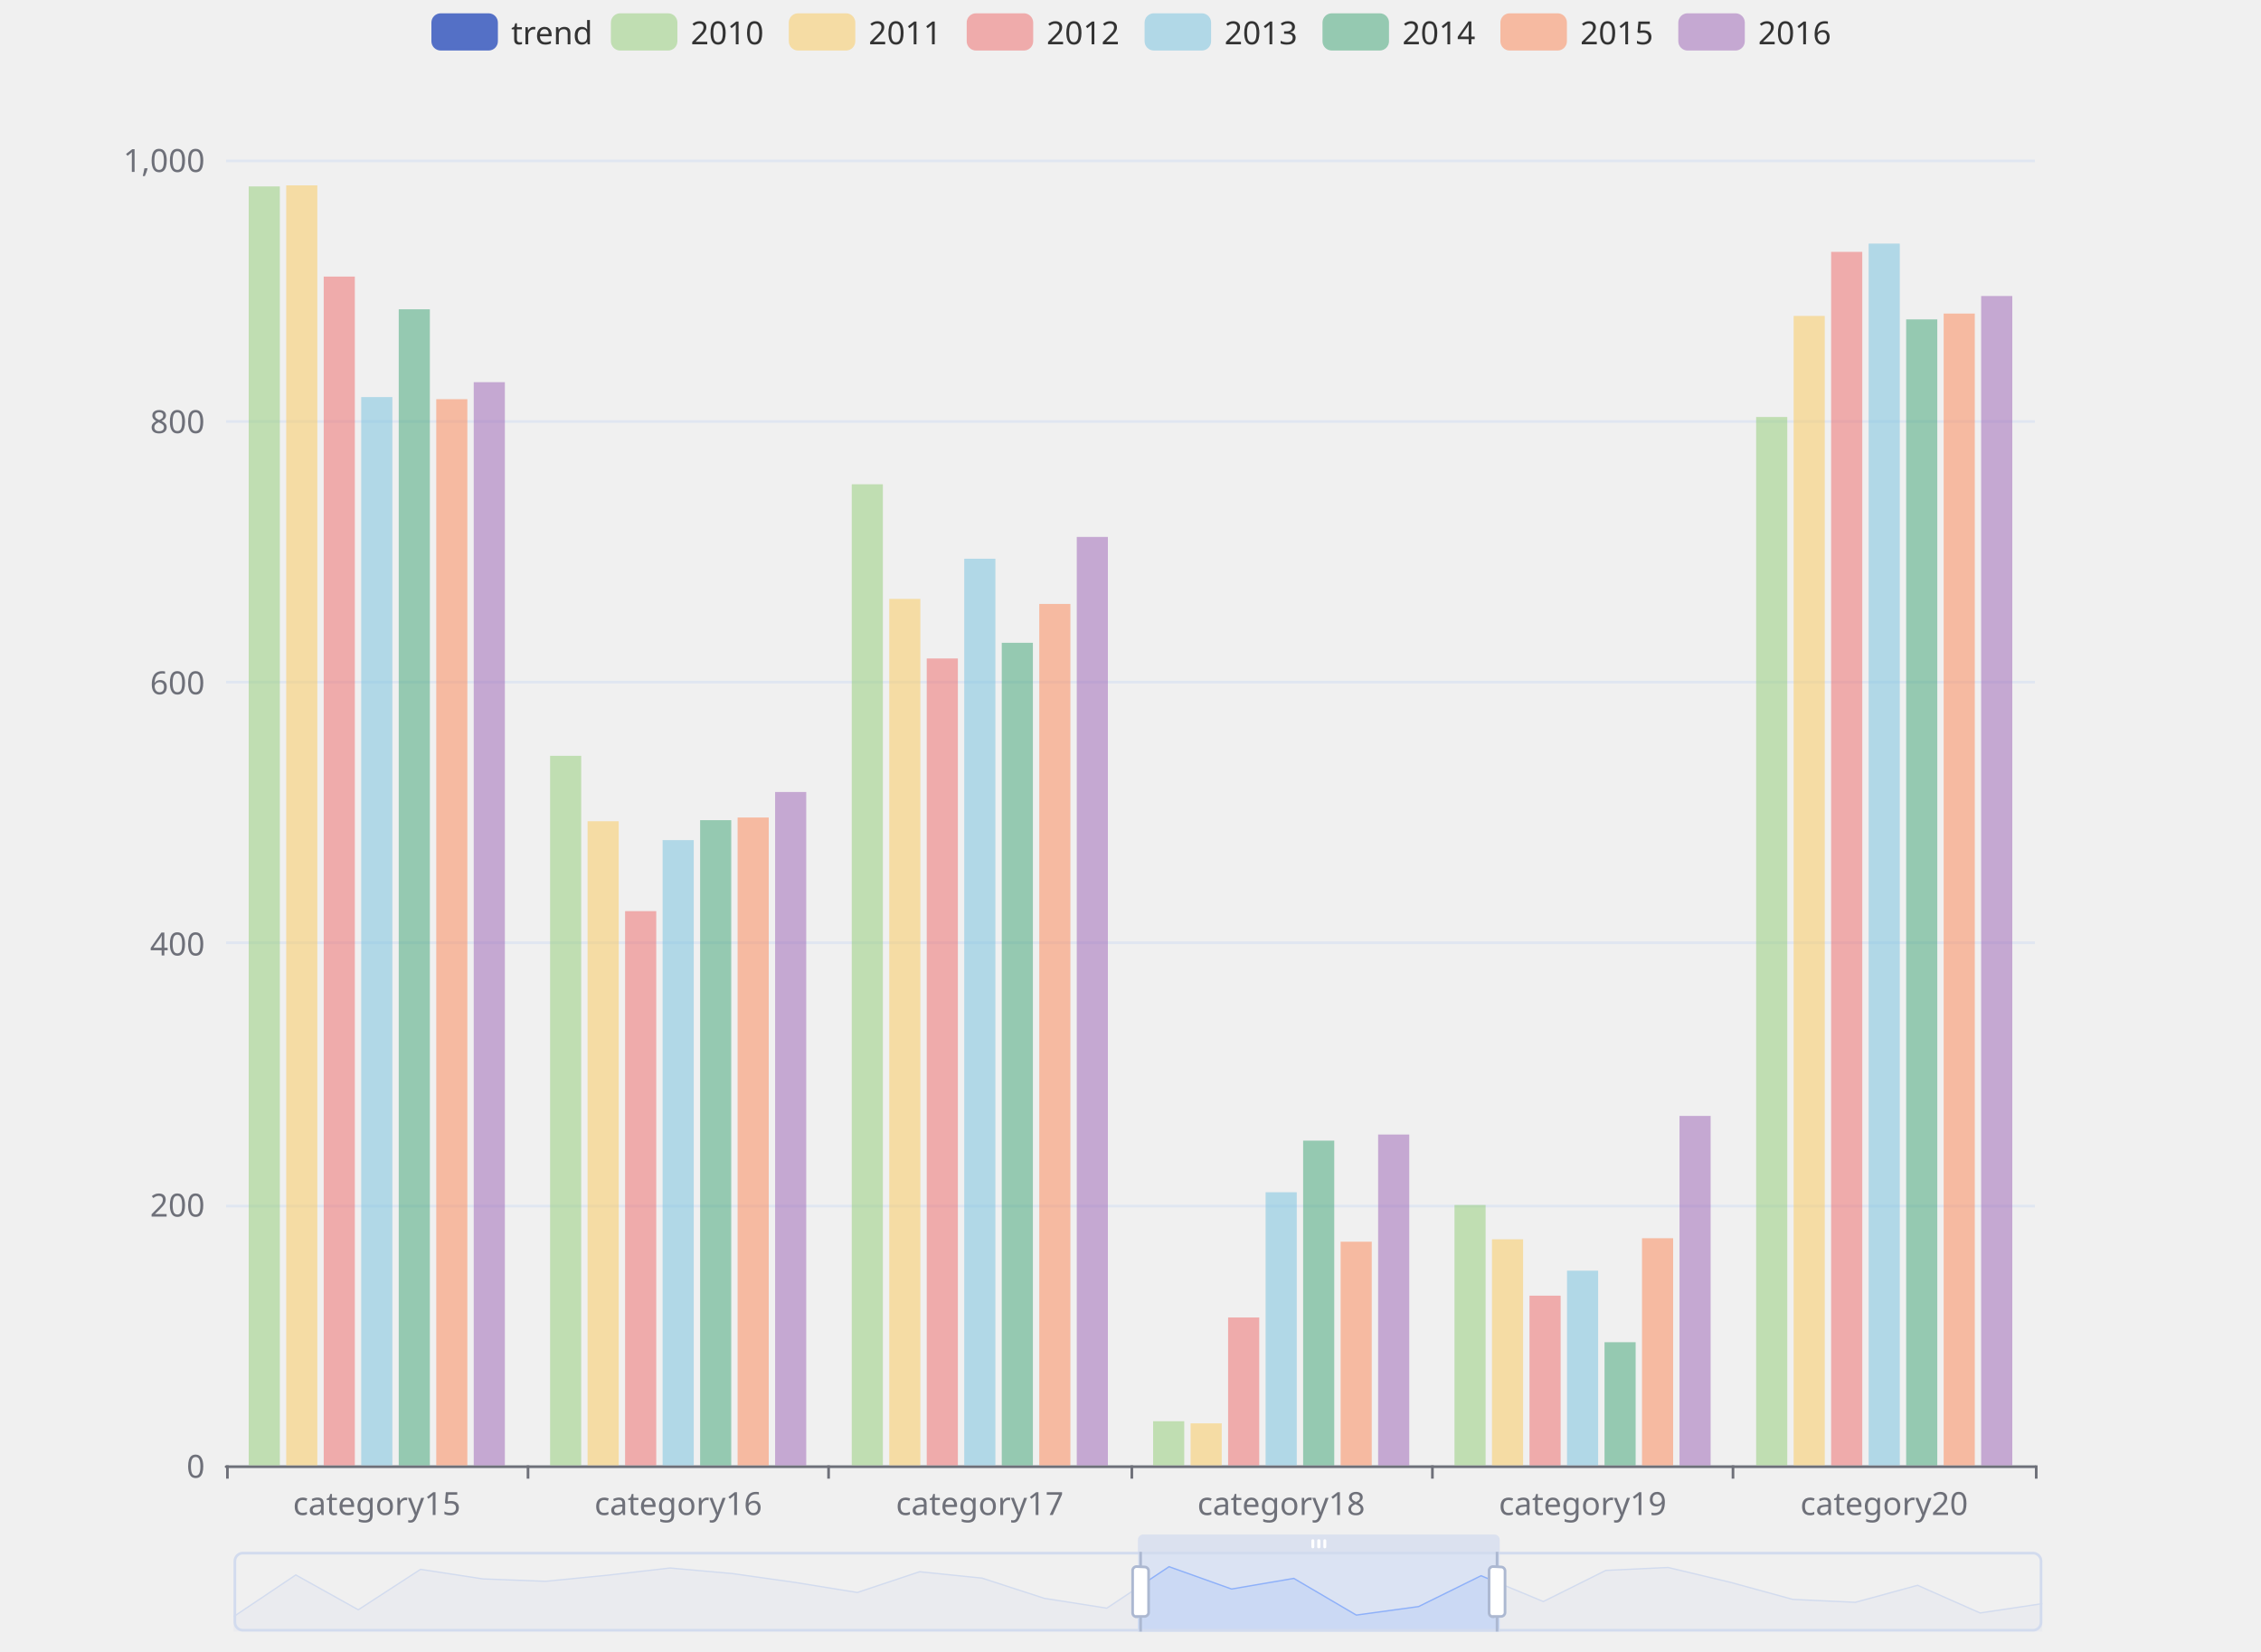
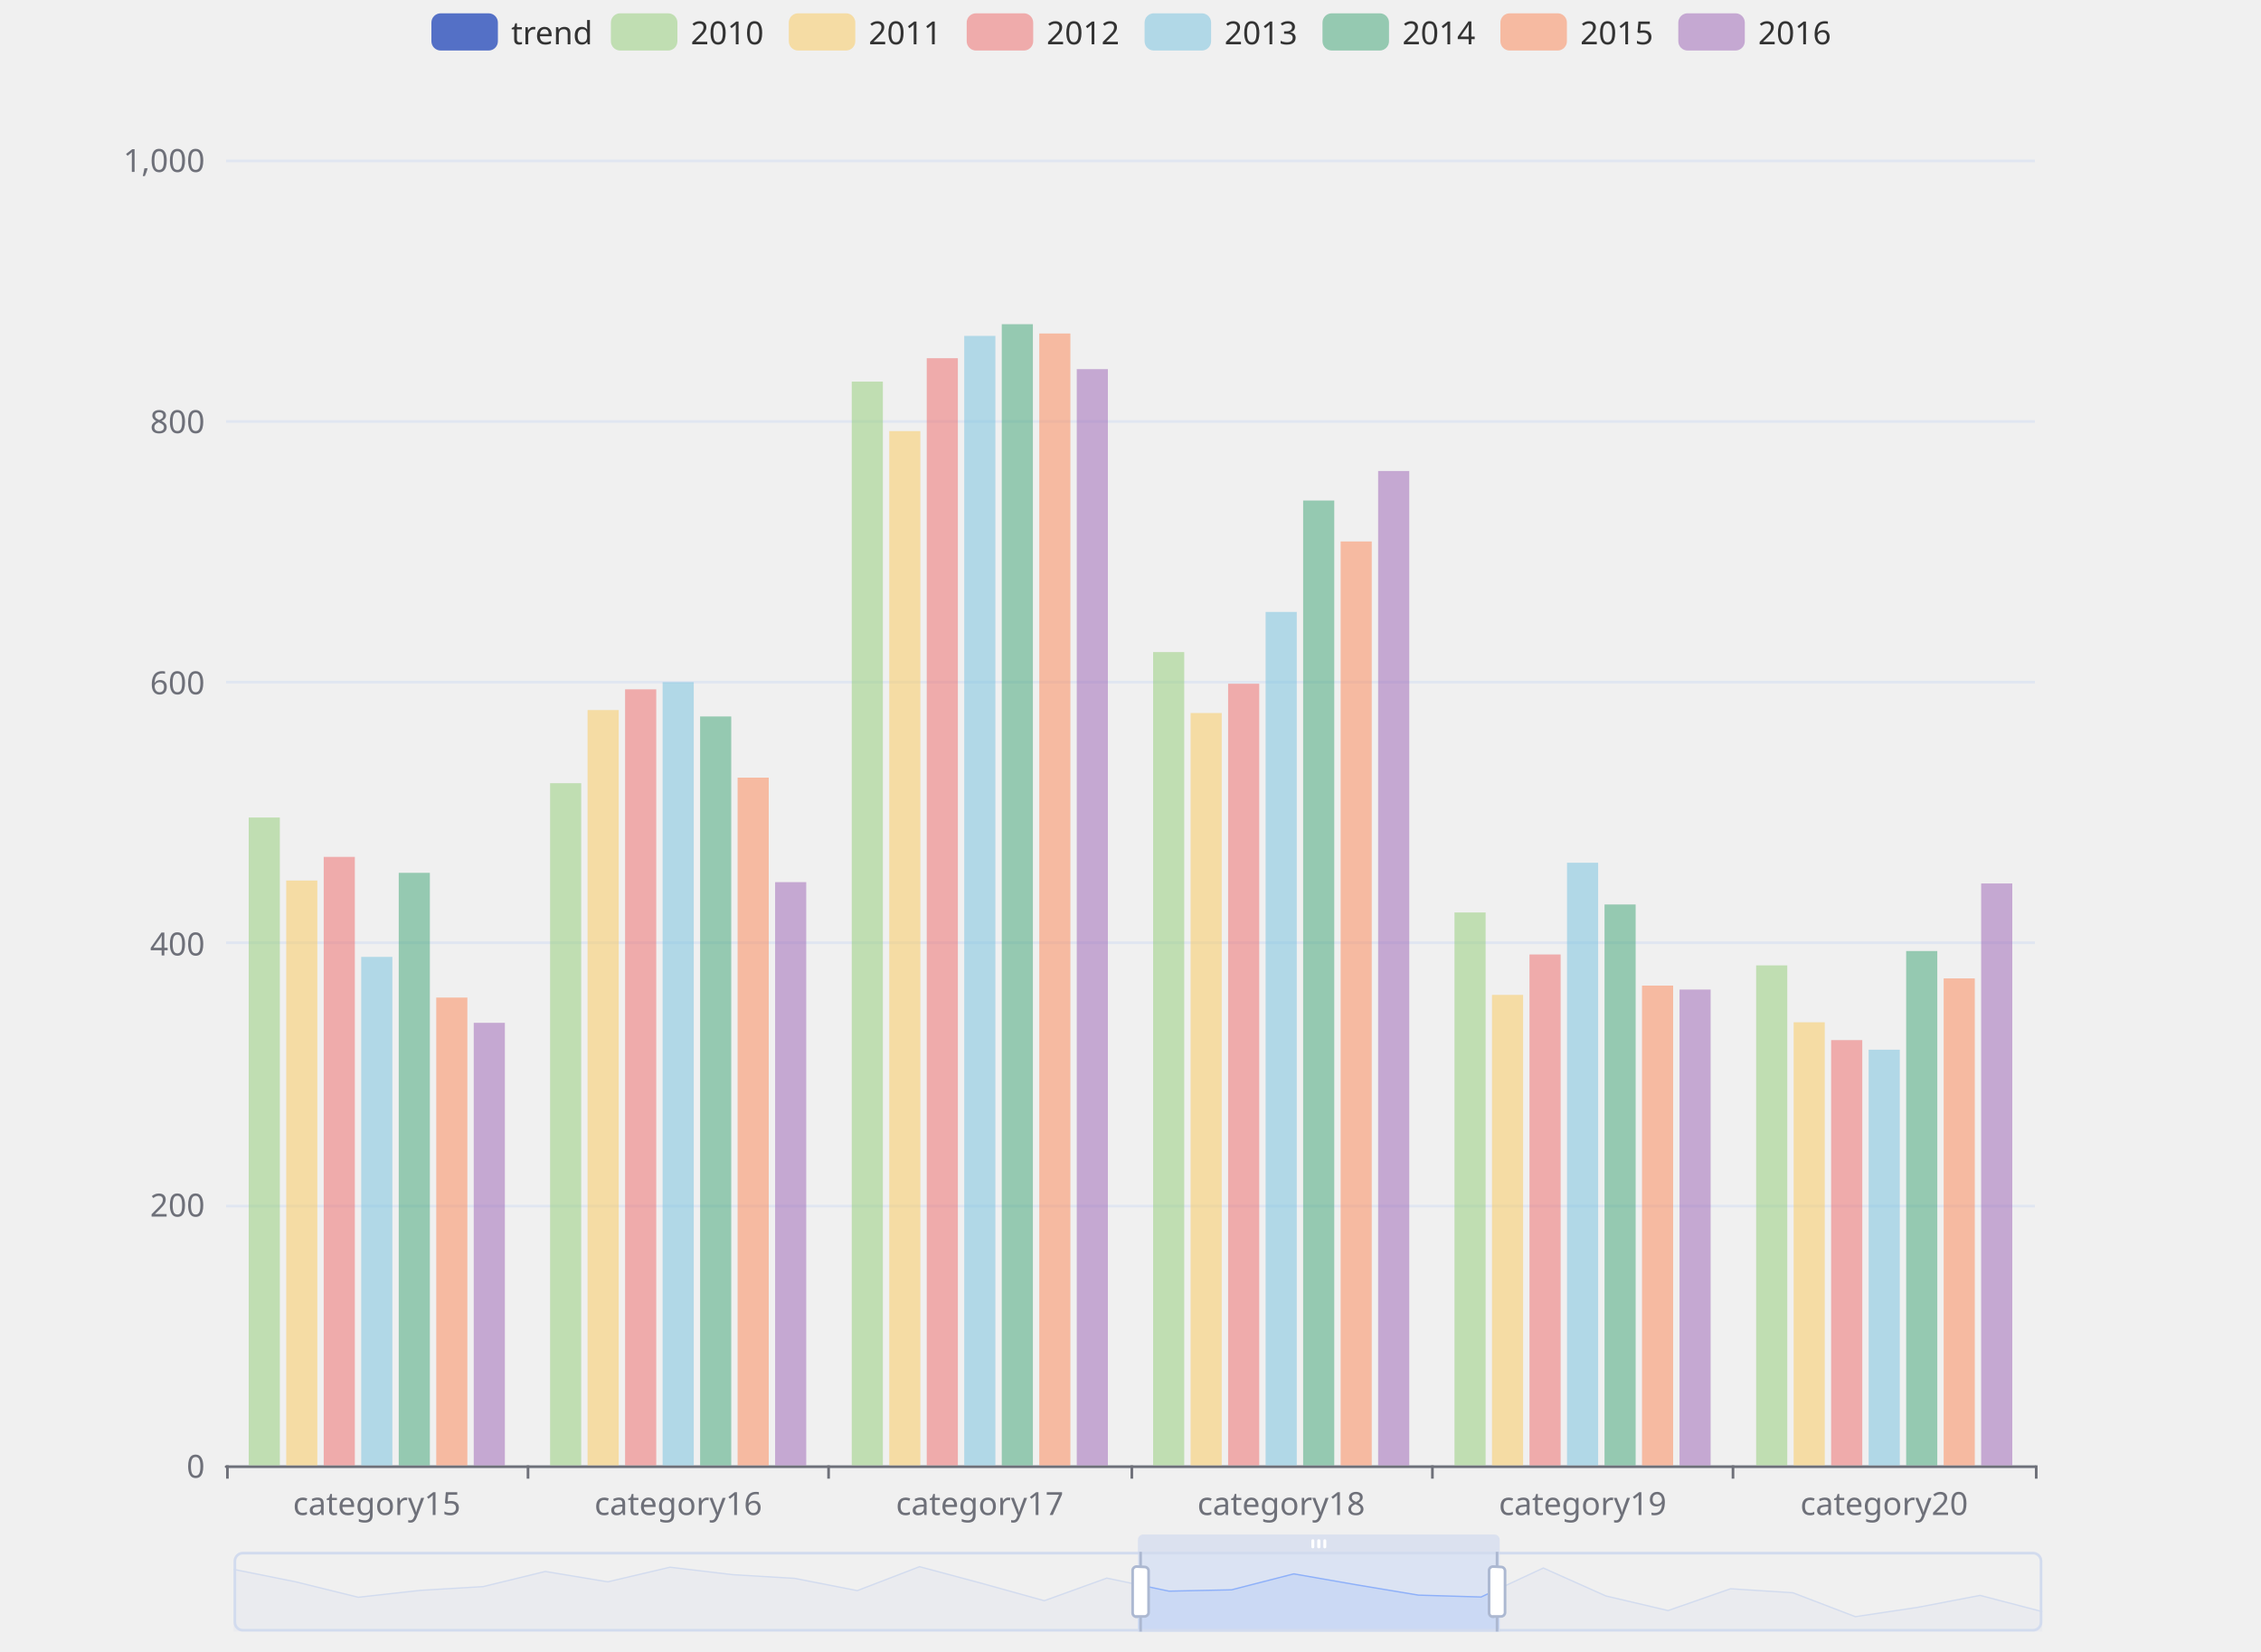
<svg xmlns="http://www.w3.org/2000/svg" width="850" height="621" version="1.1" baseProfile="full" viewBox="0 0 850 621">
-   <rect width="850" height="621" x="0" y="0" id="0" fill="none" />
-   <path d="M85 551.5L765 551.5" fill="none" stroke="#E0E6F1" />
-   <path d="M85 453.5L765 453.5" fill="none" stroke="#E0E6F1" />
-   <path d="M85 354.5L765 354.5" fill="none" stroke="#E0E6F1" />
-   <path d="M85 256.5L765 256.5" fill="none" stroke="#E0E6F1" />
-   <path d="M85 158.5L765 158.5" fill="none" stroke="#E0E6F1" />
-   <path d="M85 60.5L765 60.5" fill="none" stroke="#E0E6F1" />
-   <path d="M85 551.5L765 551.5" fill="none" stroke="#6E7079" stroke-linecap="round" />
-   <path d="M85.5 551L85.5 556" fill="none" stroke="#6E7079" />
-   <path d="M198.5 551L198.5 556" fill="none" stroke="#6E7079" />
-   <path d="M311.5 551L311.5 556" fill="none" stroke="#6E7079" />
-   <path d="M425.5 551L425.5 556" fill="none" stroke="#6E7079" />
-   <path d="M538.5 551L538.5 556" fill="none" stroke="#6E7079" />
-   <path d="M651.5 551L651.5 556" fill="none" stroke="#6E7079" />
-   <path d="M765.5 551L765.5 556" fill="none" stroke="#6E7079" />
+   <rect width="850" height="621" x="0" y="0" fill="none" />
+   <path d="M85 551.5L765 551.5" fill="transparent" stroke="#E0E6F1" class="zr0-cls-0" />
+   <path d="M85 453.5L765 453.5" fill="transparent" stroke="#E0E6F1" class="zr0-cls-0" />
+   <path d="M85 354.5L765 354.5" fill="transparent" stroke="#E0E6F1" class="zr0-cls-0" />
+   <path d="M85 256.5L765 256.5" fill="transparent" stroke="#E0E6F1" class="zr0-cls-0" />
+   <path d="M85 158.5L765 158.5" fill="transparent" stroke="#E0E6F1" class="zr0-cls-0" />
+   <path d="M85 60.5L765 60.5" fill="transparent" stroke="#E0E6F1" class="zr0-cls-0" />
+   <path d="M85 551.5L765 551.5" fill="transparent" stroke="#6E7079" stroke-linecap="round" class="zr0-cls-0" />
+   <path d="M85.5 551L85.5 556" fill="transparent" stroke="#6E7079" class="zr0-cls-0" />
+   <path d="M198.5 551L198.5 556" fill="transparent" stroke="#6E7079" class="zr0-cls-0" />
+   <path d="M311.5 551L311.5 556" fill="transparent" stroke="#6E7079" class="zr0-cls-0" />
+   <path d="M425.5 551L425.5 556" fill="transparent" stroke="#6E7079" class="zr0-cls-0" />
+   <path d="M538.5 551L538.5 556" fill="transparent" stroke="#6E7079" class="zr0-cls-0" />
+   <path d="M651.5 551L651.5 556" fill="transparent" stroke="#6E7079" class="zr0-cls-0" />
+   <path d="M765.5 551L765.5 556" fill="transparent" stroke="#6E7079" class="zr0-cls-0" />
  <text dominant-baseline="central" text-anchor="end" style="font-size:12px;font-family:sans-serif;" transform="translate(77 551)" fill="#6E7079">0</text>
  <text dominant-baseline="central" text-anchor="end" style="font-size:12px;font-family:sans-serif;" transform="translate(77 452.8)" fill="#6E7079">200</text>
  <text dominant-baseline="central" text-anchor="end" style="font-size:12px;font-family:sans-serif;" transform="translate(77 354.6)" fill="#6E7079">400</text>
  <text dominant-baseline="central" text-anchor="end" style="font-size:12px;font-family:sans-serif;" transform="translate(77 256.4)" fill="#6E7079">600</text>
  <text dominant-baseline="central" text-anchor="end" style="font-size:12px;font-family:sans-serif;" transform="translate(77 158.2)" fill="#6E7079">800</text>
  <text dominant-baseline="central" text-anchor="end" style="font-size:12px;font-family:sans-serif;" transform="translate(77 60)" fill="#6E7079">1,000</text>
  <text dominant-baseline="central" text-anchor="middle" style="font-size:12px;font-family:sans-serif;" y="6" transform="translate(141.6667 559)" fill="#6E7079">category15</text>
  <text dominant-baseline="central" text-anchor="middle" style="font-size:12px;font-family:sans-serif;" y="6" transform="translate(255 559)" fill="#6E7079">category16</text>
  <text dominant-baseline="central" text-anchor="middle" style="font-size:12px;font-family:sans-serif;" y="6" transform="translate(368.3333 559)" fill="#6E7079">category17</text>
  <text dominant-baseline="central" text-anchor="middle" style="font-size:12px;font-family:sans-serif;" y="6" transform="translate(481.6667 559)" fill="#6E7079">category18</text>
  <text dominant-baseline="central" text-anchor="middle" style="font-size:12px;font-family:sans-serif;" y="6" transform="translate(595 559)" fill="#6E7079">category19</text>
  <text dominant-baseline="central" text-anchor="middle" style="font-size:12px;font-family:sans-serif;" y="6" transform="translate(708.3333 559)" fill="#6E7079">category20</text>
-   <path d="M93.5 551l11.7 0l0 -480.9l-11.7 0Z" fill="#91cc75" fill-opacity="0.5" />
-   <path d="M206.8 551l11.7 0l0 -266.8l-11.7 0Z" fill="#91cc75" fill-opacity="0.5" />
-   <path d="M320.2 551l11.7 0l0 -368.9l-11.7 0Z" fill="#91cc75" fill-opacity="0.5" />
-   <path d="M433.5 551l11.7 0l0 -16.6l-11.7 0Z" fill="#91cc75" fill-opacity="0.5" />
-   <path d="M546.8 551l11.7 0l0 -97.9l-11.7 0Z" fill="#91cc75" fill-opacity="0.5" />
-   <path d="M660.2 551l11.7 0l0 -394.2l-11.7 0Z" fill="#91cc75" fill-opacity="0.5" />
-   <path d="M107.6 551l11.7 0l0 -481.3l-11.7 0Z" fill="#fac858" fill-opacity="0.5" />
-   <path d="M220.9 551l11.7 0l0 -242.2l-11.7 0Z" fill="#fac858" fill-opacity="0.5" />
-   <path d="M334.3 551l11.7 0l0 -325.8l-11.7 0Z" fill="#fac858" fill-opacity="0.5" />
-   <path d="M447.6 551l11.7 0l0 -15.8l-11.7 0Z" fill="#fac858" fill-opacity="0.5" />
-   <path d="M560.9 551l11.7 0l0 -85l-11.7 0Z" fill="#fac858" fill-opacity="0.5" />
-   <path d="M674.3 551l11.7 0l0 -432.2l-11.7 0Z" fill="#fac858" fill-opacity="0.5" />
-   <path d="M121.7 551l11.7 0l0 -447l-11.7 0Z" fill="#ee6666" fill-opacity="0.5" />
-   <path d="M235 551l11.7 0l0 -208.4l-11.7 0Z" fill="#ee6666" fill-opacity="0.5" />
-   <path d="M348.4 551l11.7 0l0 -303.4l-11.7 0Z" fill="#ee6666" fill-opacity="0.5" />
-   <path d="M461.7 551l11.7 0l0 -55.6l-11.7 0Z" fill="#ee6666" fill-opacity="0.5" />
-   <path d="M575 551l11.7 0l0 -63.8l-11.7 0Z" fill="#ee6666" fill-opacity="0.5" />
-   <path d="M688.4 551l11.7 0l0 -456.3l-11.7 0Z" fill="#ee6666" fill-opacity="0.5" />
-   <path d="M135.8 551l11.7 0l0 -401.7l-11.7 0Z" fill="#73c0de" fill-opacity="0.5" />
-   <path d="M249.1 551l11.7 0l0 -235.1l-11.7 0Z" fill="#73c0de" fill-opacity="0.5" />
-   <path d="M362.5 551l11.7 0l0 -340.9l-11.7 0Z" fill="#73c0de" fill-opacity="0.5" />
-   <path d="M475.8 551l11.7 0l0 -102.7l-11.7 0Z" fill="#73c0de" fill-opacity="0.5" />
-   <path d="M589.1 551l11.7 0l0 -73.2l-11.7 0Z" fill="#73c0de" fill-opacity="0.5" />
-   <path d="M702.5 551l11.7 0l0 -459.4l-11.7 0Z" fill="#73c0de" fill-opacity="0.5" />
-   <path d="M149.9 551l11.7 0l0 -434.7l-11.7 0Z" fill="#3ba272" fill-opacity="0.5" />
-   <path d="M263.2 551l11.7 0l0 -242.6l-11.7 0Z" fill="#3ba272" fill-opacity="0.5" />
-   <path d="M376.6 551l11.7 0l0 -309.3l-11.7 0Z" fill="#3ba272" fill-opacity="0.5" />
-   <path d="M489.9 551l11.7 0l0 -122.1l-11.7 0Z" fill="#3ba272" fill-opacity="0.5" />
-   <path d="M603.2 551l11.7 0l0 -46.3l-11.7 0Z" fill="#3ba272" fill-opacity="0.5" />
-   <path d="M716.6 551l11.7 0l0 -430.9l-11.7 0Z" fill="#3ba272" fill-opacity="0.5" />
-   <path d="M164 551l11.7 0l0 -400.9l-11.7 0Z" fill="#fc8452" fill-opacity="0.5" />
-   <path d="M277.3 551l11.7 0l0 -243.6l-11.7 0Z" fill="#fc8452" fill-opacity="0.5" />
-   <path d="M390.7 551l11.7 0l0 -323.9l-11.7 0Z" fill="#fc8452" fill-opacity="0.5" />
-   <path d="M504 551l11.7 0l0 -84.1l-11.7 0Z" fill="#fc8452" fill-opacity="0.5" />
-   <path d="M617.3 551l11.7 0l0 -85.4l-11.7 0Z" fill="#fc8452" fill-opacity="0.5" />
-   <path d="M730.7 551l11.7 0l0 -433.1l-11.7 0Z" fill="#fc8452" fill-opacity="0.5" />
-   <path d="M178.1 551l11.7 0l0 -407.3l-11.7 0Z" fill="#9a60b4" fill-opacity="0.5" />
-   <path d="M291.4 551l11.7 0l0 -253.2l-11.7 0Z" fill="#9a60b4" fill-opacity="0.5" />
-   <path d="M404.8 551l11.7 0l0 -349.1l-11.7 0Z" fill="#9a60b4" fill-opacity="0.5" />
-   <path d="M518.1 551l11.7 0l0 -124.4l-11.7 0Z" fill="#9a60b4" fill-opacity="0.5" />
-   <path d="M631.4 551l11.7 0l0 -131.4l-11.7 0Z" fill="#9a60b4" fill-opacity="0.5" />
-   <path d="M744.8 551l11.7 0l0 -439.7l-11.7 0Z" fill="#9a60b4" fill-opacity="0.5" />
-   <path d="M0 0l680 0l0 30l-680 0Z" transform="matrix(1,0,0,-1,87.8,613.5)" fill="rgb(47,69,84)" fill-opacity="0" />
+   <path d="M93.5 551l11.7 0l0 -243.6l-11.7 0Z" fill="#91cc75" fill-opacity="0.5" ecmeta_series_index="1" ecmeta_data_index="0" ecmeta_ssr_type="chart" class="zr0-cls-1" />
+   <path d="M206.8 551l11.7 0l0 -256.5l-11.7 0Z" fill="#91cc75" fill-opacity="0.5" ecmeta_series_index="1" ecmeta_data_index="1" ecmeta_ssr_type="chart" class="zr0-cls-1" />
+   <path d="M320.2 551l11.7 0l0 -407.5l-11.7 0Z" fill="#91cc75" fill-opacity="0.5" ecmeta_series_index="1" ecmeta_data_index="2" ecmeta_ssr_type="chart" class="zr0-cls-1" />
+   <path d="M433.5 551l11.7 0l0 -305.8l-11.7 0Z" fill="#91cc75" fill-opacity="0.5" ecmeta_series_index="1" ecmeta_data_index="3" ecmeta_ssr_type="chart" class="zr0-cls-1" />
+   <path d="M546.8 551l11.7 0l0 -207.9l-11.7 0Z" fill="#91cc75" fill-opacity="0.5" ecmeta_series_index="1" ecmeta_data_index="4" ecmeta_ssr_type="chart" class="zr0-cls-1" />
+   <path d="M660.2 551l11.7 0l0 -188l-11.7 0Z" fill="#91cc75" fill-opacity="0.5" ecmeta_series_index="1" ecmeta_data_index="5" ecmeta_ssr_type="chart" class="zr0-cls-1" />
+   <path d="M107.6 551l11.7 0l0 -219.9l-11.7 0Z" fill="#fac858" fill-opacity="0.5" ecmeta_series_index="2" ecmeta_data_index="0" ecmeta_ssr_type="chart" class="zr0-cls-2" />
+   <path d="M220.9 551l11.7 0l0 -284l-11.7 0Z" fill="#fac858" fill-opacity="0.5" ecmeta_series_index="2" ecmeta_data_index="1" ecmeta_ssr_type="chart" class="zr0-cls-2" />
+   <path d="M334.3 551l11.7 0l0 -388.9l-11.7 0Z" fill="#fac858" fill-opacity="0.5" ecmeta_series_index="2" ecmeta_data_index="2" ecmeta_ssr_type="chart" class="zr0-cls-2" />
+   <path d="M447.6 551l11.7 0l0 -282.9l-11.7 0Z" fill="#fac858" fill-opacity="0.5" ecmeta_series_index="2" ecmeta_data_index="3" ecmeta_ssr_type="chart" class="zr0-cls-2" />
+   <path d="M560.9 551l11.7 0l0 -176.9l-11.7 0Z" fill="#fac858" fill-opacity="0.5" ecmeta_series_index="2" ecmeta_data_index="4" ecmeta_ssr_type="chart" class="zr0-cls-2" />
+   <path d="M674.3 551l11.7 0l0 -166.6l-11.7 0Z" fill="#fac858" fill-opacity="0.5" ecmeta_series_index="2" ecmeta_data_index="5" ecmeta_ssr_type="chart" class="zr0-cls-2" />
+   <path d="M121.7 551l11.7 0l0 -228.8l-11.7 0Z" fill="#ee6666" fill-opacity="0.5" ecmeta_series_index="3" ecmeta_data_index="0" ecmeta_ssr_type="chart" class="zr0-cls-3" />
+   <path d="M235 551l11.7 0l0 -291.8l-11.7 0Z" fill="#ee6666" fill-opacity="0.5" ecmeta_series_index="3" ecmeta_data_index="1" ecmeta_ssr_type="chart" class="zr0-cls-3" />
+   <path d="M348.4 551l11.7 0l0 -416.3l-11.7 0Z" fill="#ee6666" fill-opacity="0.5" ecmeta_series_index="3" ecmeta_data_index="2" ecmeta_ssr_type="chart" class="zr0-cls-3" />
+   <path d="M461.7 551l11.7 0l0 -293.9l-11.7 0Z" fill="#ee6666" fill-opacity="0.5" ecmeta_series_index="3" ecmeta_data_index="3" ecmeta_ssr_type="chart" class="zr0-cls-3" />
+   <path d="M575 551l11.7 0l0 -192.1l-11.7 0Z" fill="#ee6666" fill-opacity="0.5" ecmeta_series_index="3" ecmeta_data_index="4" ecmeta_ssr_type="chart" class="zr0-cls-3" />
+   <path d="M688.4 551l11.7 0l0 -159.9l-11.7 0Z" fill="#ee6666" fill-opacity="0.5" ecmeta_series_index="3" ecmeta_data_index="5" ecmeta_ssr_type="chart" class="zr0-cls-3" />
+   <path d="M135.8 551l11.7 0l0 -191.2l-11.7 0Z" fill="#73c0de" fill-opacity="0.5" ecmeta_series_index="4" ecmeta_data_index="0" ecmeta_ssr_type="chart" class="zr0-cls-4" />
+   <path d="M249.1 551l11.7 0l0 -294.5l-11.7 0Z" fill="#73c0de" fill-opacity="0.5" ecmeta_series_index="4" ecmeta_data_index="1" ecmeta_ssr_type="chart" class="zr0-cls-4" />
+   <path d="M362.5 551l11.7 0l0 -424.7l-11.7 0Z" fill="#73c0de" fill-opacity="0.5" ecmeta_series_index="4" ecmeta_data_index="2" ecmeta_ssr_type="chart" class="zr0-cls-4" />
+   <path d="M475.8 551l11.7 0l0 -320.9l-11.7 0Z" fill="#73c0de" fill-opacity="0.5" ecmeta_series_index="4" ecmeta_data_index="3" ecmeta_ssr_type="chart" class="zr0-cls-4" />
+   <path d="M589.1 551l11.7 0l0 -226.6l-11.7 0Z" fill="#73c0de" fill-opacity="0.5" ecmeta_series_index="4" ecmeta_data_index="4" ecmeta_ssr_type="chart" class="zr0-cls-4" />
+   <path d="M702.5 551l11.7 0l0 -156.3l-11.7 0Z" fill="#73c0de" fill-opacity="0.5" ecmeta_series_index="4" ecmeta_data_index="5" ecmeta_ssr_type="chart" class="zr0-cls-4" />
+   <path d="M149.9 551l11.7 0l0 -222.8l-11.7 0Z" fill="#3ba272" fill-opacity="0.5" ecmeta_series_index="5" ecmeta_data_index="0" ecmeta_ssr_type="chart" class="zr0-cls-5" />
+   <path d="M263.2 551l11.7 0l0 -281.6l-11.7 0Z" fill="#3ba272" fill-opacity="0.5" ecmeta_series_index="5" ecmeta_data_index="1" ecmeta_ssr_type="chart" class="zr0-cls-5" />
+   <path d="M376.6 551l11.7 0l0 -429.1l-11.7 0Z" fill="#3ba272" fill-opacity="0.5" ecmeta_series_index="5" ecmeta_data_index="2" ecmeta_ssr_type="chart" class="zr0-cls-5" />
+   <path d="M489.9 551l11.7 0l0 -362.8l-11.7 0Z" fill="#3ba272" fill-opacity="0.5" ecmeta_series_index="5" ecmeta_data_index="3" ecmeta_ssr_type="chart" class="zr0-cls-5" />
+   <path d="M603.2 551l11.7 0l0 -210.9l-11.7 0Z" fill="#3ba272" fill-opacity="0.5" ecmeta_series_index="5" ecmeta_data_index="4" ecmeta_ssr_type="chart" class="zr0-cls-5" />
+   <path d="M716.6 551l11.7 0l0 -193.4l-11.7 0Z" fill="#3ba272" fill-opacity="0.5" ecmeta_series_index="5" ecmeta_data_index="5" ecmeta_ssr_type="chart" class="zr0-cls-5" />
+   <path d="M164 551l11.7 0l0 -175.9l-11.7 0Z" fill="#fc8452" fill-opacity="0.5" ecmeta_series_index="6" ecmeta_data_index="0" ecmeta_ssr_type="chart" class="zr0-cls-6" />
+   <path d="M277.3 551l11.7 0l0 -258.6l-11.7 0Z" fill="#fc8452" fill-opacity="0.5" ecmeta_series_index="6" ecmeta_data_index="1" ecmeta_ssr_type="chart" class="zr0-cls-6" />
+   <path d="M390.7 551l11.7 0l0 -425.6l-11.7 0Z" fill="#fc8452" fill-opacity="0.5" ecmeta_series_index="6" ecmeta_data_index="2" ecmeta_ssr_type="chart" class="zr0-cls-6" />
+   <path d="M504 551l11.7 0l0 -347.4l-11.7 0Z" fill="#fc8452" fill-opacity="0.5" ecmeta_series_index="6" ecmeta_data_index="3" ecmeta_ssr_type="chart" class="zr0-cls-6" />
+   <path d="M617.3 551l11.7 0l0 -180.4l-11.7 0Z" fill="#fc8452" fill-opacity="0.5" ecmeta_series_index="6" ecmeta_data_index="4" ecmeta_ssr_type="chart" class="zr0-cls-6" />
+   <path d="M730.7 551l11.7 0l0 -183.1l-11.7 0Z" fill="#fc8452" fill-opacity="0.5" ecmeta_series_index="6" ecmeta_data_index="5" ecmeta_ssr_type="chart" class="zr0-cls-6" />
+   <path d="M178.1 551l11.7 0l0 -166.4l-11.7 0Z" fill="#9a60b4" fill-opacity="0.5" ecmeta_series_index="7" ecmeta_data_index="0" ecmeta_ssr_type="chart" class="zr0-cls-7" />
+   <path d="M291.4 551l11.7 0l0 -219.3l-11.7 0Z" fill="#9a60b4" fill-opacity="0.5" ecmeta_series_index="7" ecmeta_data_index="1" ecmeta_ssr_type="chart" class="zr0-cls-7" />
+   <path d="M404.8 551l11.7 0l0 -412.2l-11.7 0Z" fill="#9a60b4" fill-opacity="0.5" ecmeta_series_index="7" ecmeta_data_index="2" ecmeta_ssr_type="chart" class="zr0-cls-7" />
+   <path d="M518.1 551l11.7 0l0 -373.9l-11.7 0Z" fill="#9a60b4" fill-opacity="0.5" ecmeta_series_index="7" ecmeta_data_index="3" ecmeta_ssr_type="chart" class="zr0-cls-7" />
+   <path d="M631.4 551l11.7 0l0 -178.9l-11.7 0Z" fill="#9a60b4" fill-opacity="0.5" ecmeta_series_index="7" ecmeta_data_index="4" ecmeta_ssr_type="chart" class="zr0-cls-7" />
+   <path d="M744.8 551l11.7 0l0 -218.8l-11.7 0Z" fill="#9a60b4" fill-opacity="0.5" ecmeta_series_index="7" ecmeta_data_index="5" ecmeta_ssr_type="chart" class="zr0-cls-7" />
+   <path d="M0 0l680 0l0 30l-680 0Z" transform="matrix(1,0,0,-1,87.8,613.5)" fill="rgb(47,69,84)" fill-opacity="0" class="zr0-cls-0" />
  <g clip-path="url(#zr0-c0)">
-     <polygon points="680 0 0 0 0 5.6 23.4 21.3 46.9 8.2 70.3 23.4 93.8 19.8 117.2 18.9 140.7 21.2 164.1 23.9 187.6 21.8 211 18.5 234.5 14.7 257.9 22.5 281.4 20.1 304.8 12.5 328.3 8.8 351.7 24.4 375.2 16 398.6 20 422.1 6.2 445.5 9.4 469 21 492.4 11.3 515.9 23 539.3 24.1 562.8 18.5 586.2 12.1 609.7 11 633.1 17.4 656.6 7 680 10.5" transform="matrix(1,0,0,-1,87.8,613.5)" fill="#d2dbee" fill-opacity="0.2" />
+     <polygon points="680 0 0 0 0 23.4 23.4 18.7 46.9 12.9 70.3 15.5 93.8 16.9 117.2 22.6 140.7 18.7 164.1 24.2 187.6 21.4 211 20 234.5 15.4 257.9 24.4 281.4 18.1 304.8 11.6 328.3 20.1 351.7 15.2 375.2 15.7 398.6 21.7 422.1 17.6 445.5 13.7 469 13 492.4 23.9 515.9 13.4 539.3 7.9 562.8 16.1 586.2 14.6 609.7 5.6 633.1 9.1 656.6 13.6 680 7.5" transform="matrix(1,0,0,-1,87.8,613.5)" fill="#d2dbee" fill-opacity="0.2" class="zr0-cls-0" />
  </g>
  <g clip-path="url(#zr0-c1)">
-     <polygon points="680 0 0 0 0 5.6 23.4 21.3 46.9 8.2 70.3 23.4 93.8 19.8 117.2 18.9 140.7 21.2 164.1 23.9 187.6 21.8 211 18.5 234.5 14.7 257.9 22.5 281.4 20.1 304.8 12.5 328.3 8.8 351.7 24.4 375.2 16 398.6 20 422.1 6.2 445.5 9.4 469 21 492.4 11.3 515.9 23 539.3 24.1 562.8 18.5 586.2 12.1 609.7 11 633.1 17.4 656.6 7 680 10.5" transform="matrix(1,0,0,-1,87.8,613.5)" fill="#8fb0f7" fill-opacity="0.2" />
+     <polygon points="680 0 0 0 0 23.4 23.4 18.7 46.9 12.9 70.3 15.5 93.8 16.9 117.2 22.6 140.7 18.7 164.1 24.2 187.6 21.4 211 20 234.5 15.4 257.9 24.4 281.4 18.1 304.8 11.6 328.3 20.1 351.7 15.2 375.2 15.7 398.6 21.7 422.1 17.6 445.5 13.7 469 13 492.4 23.9 515.9 13.4 539.3 7.9 562.8 16.1 586.2 14.6 609.7 5.6 633.1 9.1 656.6 13.6 680 7.5" transform="matrix(1,0,0,-1,87.8,613.5)" fill="#8fb0f7" fill-opacity="0.2" class="zr0-cls-0" />
  </g>
  <g clip-path="url(#zr0-c2)">
-     <polygon points="680 0 0 0 0 5.6 23.4 21.3 46.9 8.2 70.3 23.4 93.8 19.8 117.2 18.9 140.7 21.2 164.1 23.9 187.6 21.8 211 18.5 234.5 14.7 257.9 22.5 281.4 20.1 304.8 12.5 328.3 8.8 351.7 24.4 375.2 16 398.6 20 422.1 6.2 445.5 9.4 469 21 492.4 11.3 515.9 23 539.3 24.1 562.8 18.5 586.2 12.1 609.7 11 633.1 17.4 656.6 7 680 10.5" transform="matrix(1,0,0,-1,87.8,613.5)" fill="#d2dbee" fill-opacity="0.2" />
+     <polygon points="680 0 0 0 0 23.4 23.4 18.7 46.9 12.9 70.3 15.5 93.8 16.9 117.2 22.6 140.7 18.7 164.1 24.2 187.6 21.4 211 20 234.5 15.4 257.9 24.4 281.4 18.1 304.8 11.6 328.3 20.1 351.7 15.2 375.2 15.7 398.6 21.7 422.1 17.6 445.5 13.7 469 13 492.4 23.9 515.9 13.4 539.3 7.9 562.8 16.1 586.2 14.6 609.7 5.6 633.1 9.1 656.6 13.6 680 7.5" transform="matrix(1,0,0,-1,87.8,613.5)" fill="#d2dbee" fill-opacity="0.2" class="zr0-cls-0" />
  </g>
  <g clip-path="url(#zr0-c0)">
-     <polyline points="0 5.6 23.4 21.3 46.9 8.2 70.3 23.4 93.8 19.8 117.2 18.9 140.7 21.2 164.1 23.9 187.6 21.8 211 18.5 234.5 14.7 257.9 22.5 281.4 20.1 304.8 12.5 328.3 8.8 351.7 24.4 375.2 16 398.6 20 422.1 6.2 445.5 9.4 469 21 492.4 11.3 515.9 23 539.3 24.1 562.8 18.5 586.2 12.1 609.7 11 633.1 17.4 656.6 7 680 10.5" transform="matrix(1,0,0,-1,87.8,613.5)" fill="none" stroke="#d2dbee" stroke-width="0.5" />
+     <polyline points="0 23.4 23.4 18.7 46.9 12.9 70.3 15.5 93.8 16.9 117.2 22.6 140.7 18.7 164.1 24.2 187.6 21.4 211 20 234.5 15.4 257.9 24.4 281.4 18.1 304.8 11.6 328.3 20.1 351.7 15.2 375.2 15.7 398.6 21.7 422.1 17.6 445.5 13.7 469 13 492.4 23.9 515.9 13.4 539.3 7.9 562.8 16.1 586.2 14.6 609.7 5.6 633.1 9.1 656.6 13.6 680 7.5" transform="matrix(1,0,0,-1,87.8,613.5)" fill="transparent" stroke="#d2dbee" stroke-width="0.5" class="zr0-cls-0" />
  </g>
  <g clip-path="url(#zr0-c1)">
-     <polyline points="0 5.6 23.4 21.3 46.9 8.2 70.3 23.4 93.8 19.8 117.2 18.9 140.7 21.2 164.1 23.9 187.6 21.8 211 18.5 234.5 14.7 257.9 22.5 281.4 20.1 304.8 12.5 328.3 8.8 351.7 24.4 375.2 16 398.6 20 422.1 6.2 445.5 9.4 469 21 492.4 11.3 515.9 23 539.3 24.1 562.8 18.5 586.2 12.1 609.7 11 633.1 17.4 656.6 7 680 10.5" transform="matrix(1,0,0,-1,87.8,613.5)" fill="none" stroke="#8fb0f7" stroke-width="0.5" />
+     <polyline points="0 23.4 23.4 18.7 46.9 12.9 70.3 15.5 93.8 16.9 117.2 22.6 140.7 18.7 164.1 24.2 187.6 21.4 211 20 234.5 15.4 257.9 24.4 281.4 18.1 304.8 11.6 328.3 20.1 351.7 15.2 375.2 15.7 398.6 21.7 422.1 17.6 445.5 13.7 469 13 492.4 23.9 515.9 13.4 539.3 7.9 562.8 16.1 586.2 14.6 609.7 5.6 633.1 9.1 656.6 13.6 680 7.5" transform="matrix(1,0,0,-1,87.8,613.5)" fill="transparent" stroke="#8fb0f7" stroke-width="0.5" class="zr0-cls-0" />
  </g>
  <g clip-path="url(#zr0-c2)">
-     <polyline points="0 5.6 23.4 21.3 46.9 8.2 70.3 23.4 93.8 19.8 117.2 18.9 140.7 21.2 164.1 23.9 187.6 21.8 211 18.5 234.5 14.7 257.9 22.5 281.4 20.1 304.8 12.5 328.3 8.8 351.7 24.4 375.2 16 398.6 20 422.1 6.2 445.5 9.4 469 21 492.4 11.3 515.9 23 539.3 24.1 562.8 18.5 586.2 12.1 609.7 11 633.1 17.4 656.6 7 680 10.5" transform="matrix(1,0,0,-1,87.8,613.5)" fill="none" stroke="#d2dbee" stroke-width="0.5" />
+     <polyline points="0 23.4 23.4 18.7 46.9 12.9 70.3 15.5 93.8 16.9 117.2 22.6 140.7 18.7 164.1 24.2 187.6 21.4 211 20 234.5 15.4 257.9 24.4 281.4 18.1 304.8 11.6 328.3 20.1 351.7 15.2 375.2 15.7 398.6 21.7 422.1 17.6 445.5 13.7 469 13 492.4 23.9 515.9 13.4 539.3 7.9 562.8 16.1 586.2 14.6 609.7 5.6 633.1 9.1 656.6 13.6 680 7.5" transform="matrix(1,0,0,-1,87.8,613.5)" fill="transparent" stroke="#d2dbee" stroke-width="0.5" class="zr0-cls-0" />
  </g>
-   <path d="M-5 -5l535.6 0l0 24l-535.6 0Z" transform="translate(162.18 5)" fill="rgb(0,0,0)" fill-opacity="0" stroke="#ccc" stroke-width="0" />
-   <path d="M3.5 0L21.5 0A3.5 3.5 0 0 1 25 3.5L25 10.5A3.5 3.5 0 0 1 21.5 14L3.5 14A3.5 3.5 0 0 1 0 10.5L0 3.5A3.5 3.5 0 0 1 3.5 0" transform="translate(162.18 5)" fill="#5470c6" />
+   <path d="M-5 -5l535.6 0l0 24l-535.6 0Z" transform="translate(162.18 5)" fill="rgb(0,0,0)" fill-opacity="0" stroke="#ccc" stroke-width="0" class="zr0-cls-0" />
+   <path d="M3.5 0L21.5 0A3.5 3.5 0 0 1 25 3.5L25 10.5A3.5 3.5 0 0 1 21.5 14L3.5 14A3.5 3.5 0 0 1 0 10.5L0 3.5A3.5 3.5 0 0 1 3.5 0" transform="translate(162.18 5)" fill="#5470c6" ecmeta_series_index="0" ecmeta_data_index="0" ecmeta_ssr_type="legend" ecmeta_silent="true" class="zr0-cls-0" />
  <text dominant-baseline="central" text-anchor="start" style="font-size:12px;font-family:sans-serif;" x="30" y="7" transform="translate(162.18 5)" fill="#333">trend</text>
-   <path d="M3.5 0L21.5 0A3.5 3.5 0 0 1 25 3.5L25 10.5A3.5 3.5 0 0 1 21.5 14L3.5 14A3.5 3.5 0 0 1 0 10.5L0 3.5A3.5 3.5 0 0 1 3.5 0" transform="translate(229.66 5)" fill="#91cc75" fill-opacity="0.5" />
+   <path d="M0 0l57.5 0l0 14l-57.5 0Z" transform="translate(162.18 5)" fill="transparent" ecmeta_series_index="0" ecmeta_data_index="0" ecmeta_ssr_type="legend" class="zr0-cls-9" />
+   <path d="M3.5 0L21.5 0A3.5 3.5 0 0 1 25 3.5L25 10.5A3.5 3.5 0 0 1 21.5 14L3.5 14A3.5 3.5 0 0 1 0 10.5L0 3.5A3.5 3.5 0 0 1 3.5 0" transform="translate(229.66 5)" fill="#91cc75" fill-opacity="0.5" ecmeta_series_index="1" ecmeta_data_index="1" ecmeta_ssr_type="legend" ecmeta_silent="true" class="zr0-cls-0" />
  <text dominant-baseline="central" text-anchor="start" style="font-size:12px;font-family:sans-serif;" x="30" y="7" transform="translate(229.66 5)" fill="#333">2010</text>
-   <path d="M3.5 0L21.5 0A3.5 3.5 0 0 1 25 3.5L25 10.5A3.5 3.5 0 0 1 21.5 14L3.5 14A3.5 3.5 0 0 1 0 10.5L0 3.5A3.5 3.5 0 0 1 3.5 0" transform="translate(296.54 5)" fill="#fac858" fill-opacity="0.5" />
+   <path d="M0 0l56.9 0l0 14l-56.9 0Z" transform="translate(229.66 5)" fill="transparent" ecmeta_series_index="1" ecmeta_data_index="1" ecmeta_ssr_type="legend" class="zr0-cls-9" />
+   <path d="M3.5 0L21.5 0A3.5 3.5 0 0 1 25 3.5L25 10.5A3.5 3.5 0 0 1 21.5 14L3.5 14A3.5 3.5 0 0 1 0 10.5L0 3.5A3.5 3.5 0 0 1 3.5 0" transform="translate(296.54 5)" fill="#fac858" fill-opacity="0.5" ecmeta_series_index="2" ecmeta_data_index="2" ecmeta_ssr_type="legend" ecmeta_silent="true" class="zr0-cls-0" />
  <text dominant-baseline="central" text-anchor="start" style="font-size:12px;font-family:sans-serif;" x="30" y="7" transform="translate(296.54 5)" fill="#333">2011</text>
-   <path d="M3.5 0L21.5 0A3.5 3.5 0 0 1 25 3.5L25 10.5A3.5 3.5 0 0 1 21.5 14L3.5 14A3.5 3.5 0 0 1 0 10.5L0 3.5A3.5 3.5 0 0 1 3.5 0" transform="translate(363.42 5)" fill="#ee6666" fill-opacity="0.5" />
+   <path d="M0 0l56.9 0l0 14l-56.9 0Z" transform="translate(296.54 5)" fill="transparent" ecmeta_series_index="2" ecmeta_data_index="2" ecmeta_ssr_type="legend" class="zr0-cls-9" />
+   <path d="M3.5 0L21.5 0A3.5 3.5 0 0 1 25 3.5L25 10.5A3.5 3.5 0 0 1 21.5 14L3.5 14A3.5 3.5 0 0 1 0 10.5L0 3.5A3.5 3.5 0 0 1 3.5 0" transform="translate(363.42 5)" fill="#ee6666" fill-opacity="0.5" ecmeta_series_index="3" ecmeta_data_index="3" ecmeta_ssr_type="legend" ecmeta_silent="true" class="zr0-cls-0" />
  <text dominant-baseline="central" text-anchor="start" style="font-size:12px;font-family:sans-serif;" x="30" y="7" transform="translate(363.42 5)" fill="#333">2012</text>
-   <path d="M3.5 0L21.5 0A3.5 3.5 0 0 1 25 3.5L25 10.5A3.5 3.5 0 0 1 21.5 14L3.5 14A3.5 3.5 0 0 1 0 10.5L0 3.5A3.5 3.5 0 0 1 3.5 0" transform="translate(430.3 5)" fill="#73c0de" fill-opacity="0.5" />
+   <path d="M0 0l56.9 0l0 14l-56.9 0Z" transform="translate(363.42 5)" fill="transparent" ecmeta_series_index="3" ecmeta_data_index="3" ecmeta_ssr_type="legend" class="zr0-cls-9" />
+   <path d="M3.5 0L21.5 0A3.5 3.5 0 0 1 25 3.5L25 10.5A3.5 3.5 0 0 1 21.5 14L3.5 14A3.5 3.5 0 0 1 0 10.5L0 3.5A3.5 3.5 0 0 1 3.5 0" transform="translate(430.3 5)" fill="#73c0de" fill-opacity="0.5" ecmeta_series_index="4" ecmeta_data_index="4" ecmeta_ssr_type="legend" ecmeta_silent="true" class="zr0-cls-0" />
  <text dominant-baseline="central" text-anchor="start" style="font-size:12px;font-family:sans-serif;" x="30" y="7" transform="translate(430.3 5)" fill="#333">2013</text>
-   <path d="M3.5 0L21.5 0A3.5 3.5 0 0 1 25 3.5L25 10.5A3.5 3.5 0 0 1 21.5 14L3.5 14A3.5 3.5 0 0 1 0 10.5L0 3.5A3.5 3.5 0 0 1 3.5 0" transform="translate(497.18 5)" fill="#3ba272" fill-opacity="0.5" />
+   <path d="M0 0l56.9 0l0 14l-56.9 0Z" transform="translate(430.3 5)" fill="transparent" ecmeta_series_index="4" ecmeta_data_index="4" ecmeta_ssr_type="legend" class="zr0-cls-9" />
+   <path d="M3.5 0L21.5 0A3.5 3.5 0 0 1 25 3.5L25 10.5A3.5 3.5 0 0 1 21.5 14L3.5 14A3.5 3.5 0 0 1 0 10.5L0 3.5A3.5 3.5 0 0 1 3.5 0" transform="translate(497.18 5)" fill="#3ba272" fill-opacity="0.5" ecmeta_series_index="5" ecmeta_data_index="5" ecmeta_ssr_type="legend" ecmeta_silent="true" class="zr0-cls-0" />
  <text dominant-baseline="central" text-anchor="start" style="font-size:12px;font-family:sans-serif;" x="30" y="7" transform="translate(497.18 5)" fill="#333">2014</text>
-   <path d="M3.5 0L21.5 0A3.5 3.5 0 0 1 25 3.5L25 10.5A3.5 3.5 0 0 1 21.5 14L3.5 14A3.5 3.5 0 0 1 0 10.5L0 3.5A3.5 3.5 0 0 1 3.5 0" transform="translate(564.06 5)" fill="#fc8452" fill-opacity="0.5" />
+   <path d="M0 0l56.9 0l0 14l-56.9 0Z" transform="translate(497.18 5)" fill="transparent" ecmeta_series_index="5" ecmeta_data_index="5" ecmeta_ssr_type="legend" class="zr0-cls-9" />
+   <path d="M3.5 0L21.5 0A3.5 3.5 0 0 1 25 3.5L25 10.5A3.5 3.5 0 0 1 21.5 14L3.5 14A3.5 3.5 0 0 1 0 10.5L0 3.5A3.5 3.5 0 0 1 3.5 0" transform="translate(564.06 5)" fill="#fc8452" fill-opacity="0.5" ecmeta_series_index="6" ecmeta_data_index="6" ecmeta_ssr_type="legend" ecmeta_silent="true" class="zr0-cls-0" />
  <text dominant-baseline="central" text-anchor="start" style="font-size:12px;font-family:sans-serif;" x="30" y="7" transform="translate(564.06 5)" fill="#333">2015</text>
-   <path d="M3.5 0L21.5 0A3.5 3.5 0 0 1 25 3.5L25 10.5A3.5 3.5 0 0 1 21.5 14L3.5 14A3.5 3.5 0 0 1 0 10.5L0 3.5A3.5 3.5 0 0 1 3.5 0" transform="translate(630.94 5)" fill="#9a60b4" fill-opacity="0.5" />
+   <path d="M0 0l56.9 0l0 14l-56.9 0Z" transform="translate(564.06 5)" fill="transparent" ecmeta_series_index="6" ecmeta_data_index="6" ecmeta_ssr_type="legend" class="zr0-cls-9" />
+   <path d="M3.5 0L21.5 0A3.5 3.5 0 0 1 25 3.5L25 10.5A3.5 3.5 0 0 1 21.5 14L3.5 14A3.5 3.5 0 0 1 0 10.5L0 3.5A3.5 3.5 0 0 1 3.5 0" transform="translate(630.94 5)" fill="#9a60b4" fill-opacity="0.5" ecmeta_series_index="7" ecmeta_data_index="7" ecmeta_ssr_type="legend" ecmeta_silent="true" class="zr0-cls-0" />
  <text dominant-baseline="central" text-anchor="start" style="font-size:12px;font-family:sans-serif;" x="30" y="7" transform="translate(630.94 5)" fill="#333">2016</text>
-   <path d="M0 0l680 0l0 30l-680 0Z" transform="matrix(1,0,0,-1,87.8,613.5)" fill="none" />
-   <path d="M340 0l136 0l0 30l-136 0Z" transform="matrix(1,0,0,-1,87.8,613.5)" fill="rgb(135,175,255)" fill-opacity="0.2" />
-   <path d="M3.5 0.5L676.5 0.5A3 3 0 0 1 679.5 3.5L679.5 26.5A3 3 0 0 1 676.5 29.5L3.5 29.5A3 3 0 0 1 0.5 26.5L0.5 3.5A3 3 0 0 1 3.5 0.5" transform="matrix(1,0,0,-1,87.8,613.5)" fill="rgb(0,0,0)" fill-opacity="0" stroke="#d2dbee" />
-   <path d="M340 29.5L476 29.5L476 34.5A2 2 0 0 1 474 36.5L342 36.5A2 2 0 0 1 340 34.5L340 29.5" transform="matrix(1,0,0,-1,87.8,613.5)" fill="#D2DBEE" fill-opacity="0.7" />
-   <path d="M-2.2 -1.7C-1.9 -1.7 -1.7 -1.5 -1.7 -1.1L-1.7 1.1C-1.7 1.5 -1.9 1.7 -2.2 1.7C-2.6 1.7 -2.8 1.5 -2.8 1.1L-2.8 -1.1C-2.8 -1.5 -2.6 -1.7 -2.2 -1.7ZM0 -1.7C0.4 -1.7 0.6 -1.5 0.6 -1.1L0.6 1.1C0.6 1.5 0.4 1.7 0 1.7C-0.4 1.7 -0.6 1.5 -0.6 1.1L-0.6 -1.1C-0.6 -1.5 -0.4 -1.7 0 -1.7ZM2.2 -1.7C2.6 -1.7 2.8 -1.5 2.8 -1.1L2.8 1.1C2.8 1.5 2.6 1.7 2.2 1.7C1.9 1.7 1.7 1.5 1.7 1.1L1.7 -1.1C1.7 -1.5 1.9 -1.7 2.2 -1.7Z" transform="matrix(1,0,0,-1,495.8,580.5)" fill="#fff" />
-   <path d="M0 1.63L0 2M0 0L0 0.38M-0.1 0.38L0.1 0.38A0.1 0.1 0 0 1 0.2 0.47L0.2 1.52A0.1 0.1 0 0 1 0.1 1.62L-0.1 1.63A0.1 0.1 0 0 1 -0.2 1.52L-0.2 0.47A0.1 0.1 0 0 1 -0.1 0.37Z" transform="matrix(15,0,0,-15,428.8,613.5)" fill="#fff" stroke="#ACB8D1" stroke-width="0.067" />
-   <path d="M0 1.63L0 2M0 0L0 0.38M-0.1 0.38L0.1 0.38A0.1 0.1 0 0 1 0.2 0.47L0.2 1.52A0.1 0.1 0 0 1 0.1 1.62L-0.1 1.63A0.1 0.1 0 0 1 -0.2 1.52L-0.2 0.47A0.1 0.1 0 0 1 -0.1 0.37Z" transform="matrix(15,0,0,-15,562.8,613.5)" fill="#fff" stroke="#ACB8D1" stroke-width="0.067" />
+   <path d="M0 0l56.9 0l0 14l-56.9 0Z" transform="translate(630.94 5)" fill="transparent" ecmeta_series_index="7" ecmeta_data_index="7" ecmeta_ssr_type="legend" class="zr0-cls-9" />
+   <path d="M0 0l680 0l0 30l-680 0Z" transform="matrix(1,0,0,-1,87.8,613.5)" fill="transparent" class="zr0-cls-9" />
+   <path d="M340 0l136 0l0 30l-136 0Z" transform="matrix(1,0,0,-1,87.8,613.5)" fill="rgb(135,175,255)" fill-opacity="0.2" class="zr0-cls-0" />
+   <path d="M3.5 0.5L676.5 0.5A3 3 0 0 1 679.5 3.5L679.5 26.5A3 3 0 0 1 676.5 29.5L3.5 29.5A3 3 0 0 1 0.5 26.5L0.5 3.5A3 3 0 0 1 3.5 0.5" transform="matrix(1,0,0,-1,87.8,613.5)" fill="rgb(0,0,0)" fill-opacity="0" stroke="#d2dbee" class="zr0-cls-0" />
+   <path d="M340 29.5L476 29.5L476 34.5A2 2 0 0 1 474 36.5L342 36.5A2 2 0 0 1 340 34.5L340 29.5" transform="matrix(1,0,0,-1,87.8,613.5)" fill="#D2DBEE" fill-opacity="0.7" class="zr0-cls-0" />
+   <path d="M-2.2 -1.7C-1.9 -1.7 -1.7 -1.5 -1.7 -1.1L-1.7 1.1C-1.7 1.5 -1.9 1.7 -2.2 1.7C-2.6 1.7 -2.8 1.5 -2.8 1.1L-2.8 -1.1C-2.8 -1.5 -2.6 -1.7 -2.2 -1.7ZM0 -1.7C0.4 -1.7 0.6 -1.5 0.6 -1.1L0.6 1.1C0.6 1.5 0.4 1.7 0 1.7C-0.4 1.7 -0.6 1.5 -0.6 1.1L-0.6 -1.1C-0.6 -1.5 -0.4 -1.7 0 -1.7ZM2.2 -1.7C2.6 -1.7 2.8 -1.5 2.8 -1.1L2.8 1.1C2.8 1.5 2.6 1.7 2.2 1.7C1.9 1.7 1.7 1.5 1.7 1.1L1.7 -1.1C1.7 -1.5 1.9 -1.7 2.2 -1.7Z" transform="matrix(1,0,0,-1,495.8,580.5)" fill="#fff" class="zr0-cls-0" />
+   <path d="M0 1.63L0 2M0 0L0 0.38M-0.1 0.38L0.1 0.38A0.1 0.1 0 0 1 0.2 0.47L0.2 1.52A0.1 0.1 0 0 1 0.1 1.62L-0.1 1.63A0.1 0.1 0 0 1 -0.2 1.52L-0.2 0.47A0.1 0.1 0 0 1 -0.1 0.37Z" transform="matrix(15,0,0,-15,428.8,613.5)" fill="#fff" stroke="#ACB8D1" stroke-width="0.067" class="zr0-cls-10" />
+   <path d="M0 1.63L0 2M0 0L0 0.38M-0.1 0.38L0.1 0.38A0.1 0.1 0 0 1 0.2 0.47L0.2 1.52A0.1 0.1 0 0 1 0.1 1.62L-0.1 1.63A0.1 0.1 0 0 1 -0.2 1.52L-0.2 0.47A0.1 0.1 0 0 1 -0.1 0.37Z" transform="matrix(15,0,0,-15,562.8,613.5)" fill="#fff" stroke="#ACB8D1" stroke-width="0.067" class="zr0-cls-10" />
  <defs>
    <clipPath id="zr0-c0">
-       <path d="M0 0l340 0l0 30l-340 0Z" transform="matrix(1,0,0,-1,87.8,613.5)" fill="#000" />
+       <path d="M0 0l340 0l0 30l-340 0Z" transform="matrix(1,0,0,-1,87.8,613.5)" fill="#000" class="zr0-cls-8" />
    </clipPath>
    <clipPath id="zr0-c1">
-       <path d="M340 0l136 0l0 30l-136 0Z" transform="matrix(1,0,0,-1,87.8,613.5)" fill="#000" />
+       <path d="M340 0l136 0l0 30l-136 0Z" transform="matrix(1,0,0,-1,87.8,613.5)" fill="#000" class="zr0-cls-8" />
    </clipPath>
    <clipPath id="zr0-c2">
-       <path d="M476 0l204 0l0 30l-204 0Z" transform="matrix(1,0,0,-1,87.8,613.5)" fill="#000" />
+       <path d="M476 0l204 0l0 30l-204 0Z" transform="matrix(1,0,0,-1,87.8,613.5)" fill="#000" class="zr0-cls-8" />
    </clipPath>
  </defs>
+   <style>
+ .zr0-cls-0:hover {
+ pointer-events:none;
+ }
+ .zr0-cls-1:hover {
+ cursor:pointer;
+ fill:rgba(159,224,128,1);
+ }
+ .zr0-cls-2:hover {
+ cursor:pointer;
+ fill:rgba(255,220,96,1);
+ }
+ .zr0-cls-3:hover {
+ cursor:pointer;
+ fill:rgba(255,112,112,1);
+ }
+ .zr0-cls-4:hover {
+ cursor:pointer;
+ fill:rgba(126,211,244,1);
+ }
+ .zr0-cls-5:hover {
+ cursor:pointer;
+ fill:rgba(64,178,125,1);
+ }
+ .zr0-cls-6:hover {
+ cursor:pointer;
+ fill:rgba(255,145,90,1);
+ }
+ .zr0-cls-7:hover {
+ cursor:pointer;
+ fill:rgba(169,105,198,1);
+ }
+ .zr0-cls-8:hover {
+ cursor:pointer;
+ fill:rgba(0,0,0,1);
+ }
+ .zr0-cls-9:hover {
+ cursor:pointer;
+ fill:rgba(0,0,0,0);
+ }
+ .zr0-cls-10:hover {
+ cursor:pointer;
+ fill:rgba(255,255,255,1);
+ stroke:#8FB0F7;
+ }
+ 
+ 
+ 
+ </style>
</svg>
